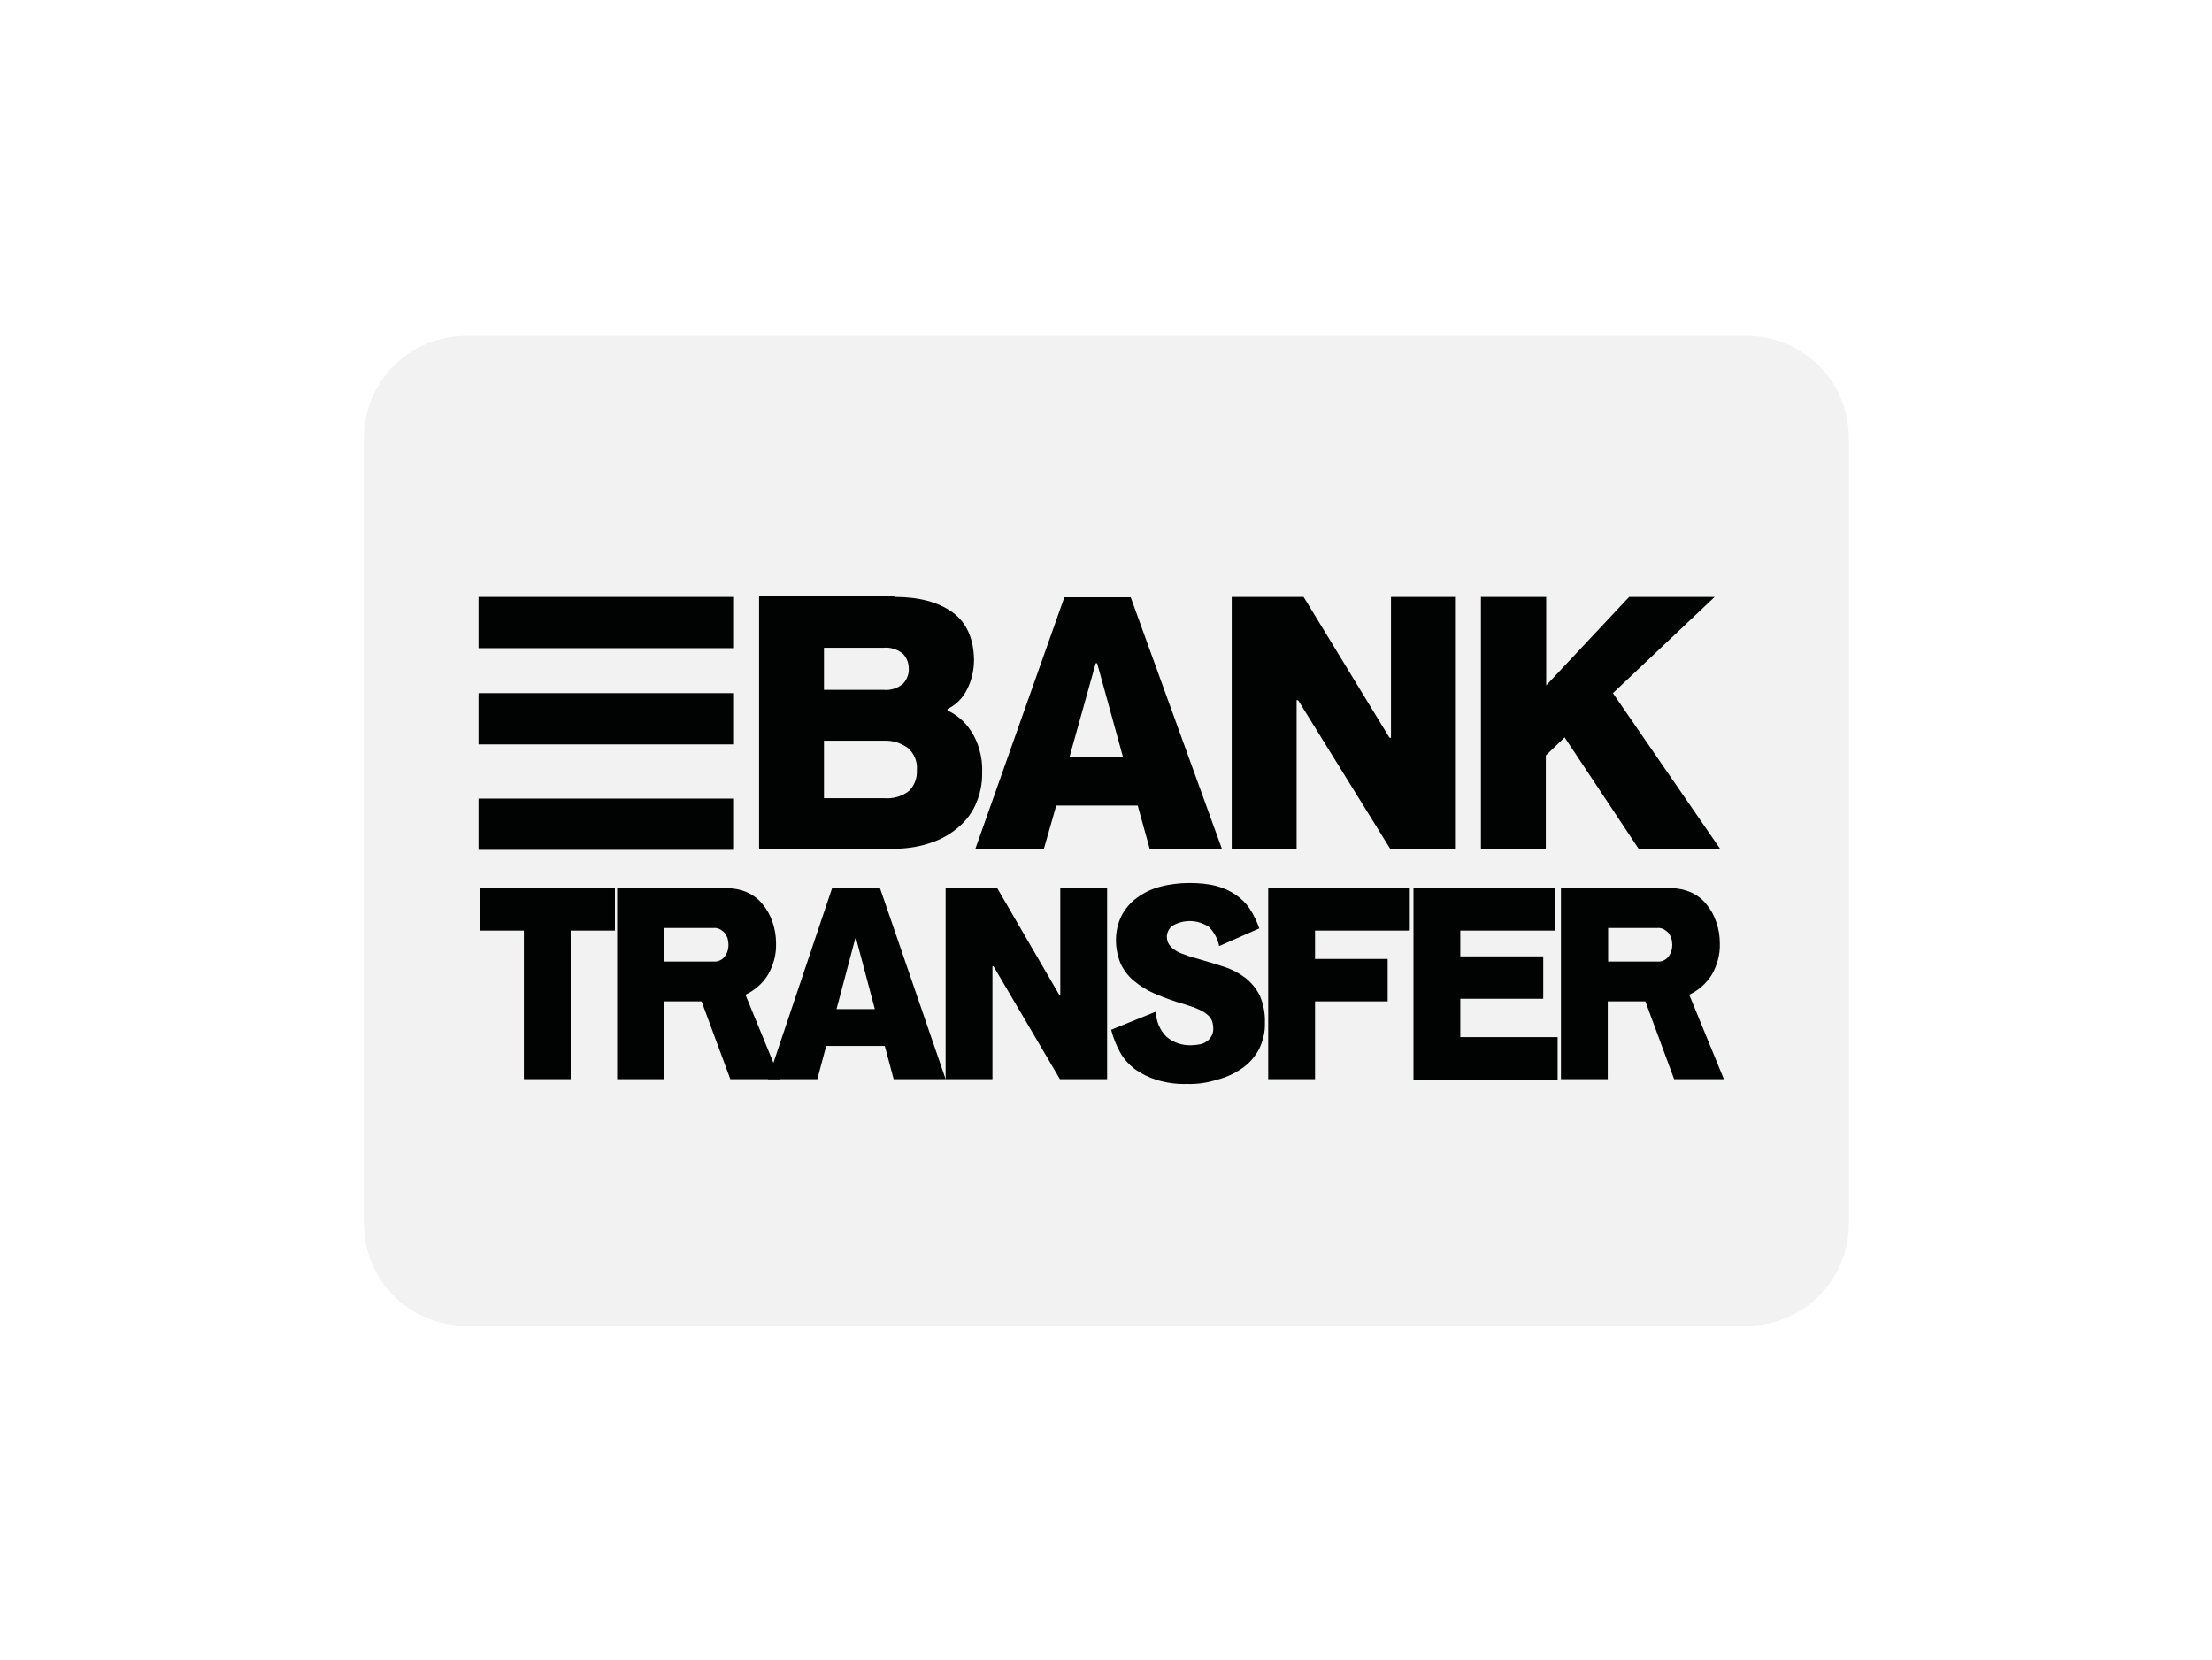
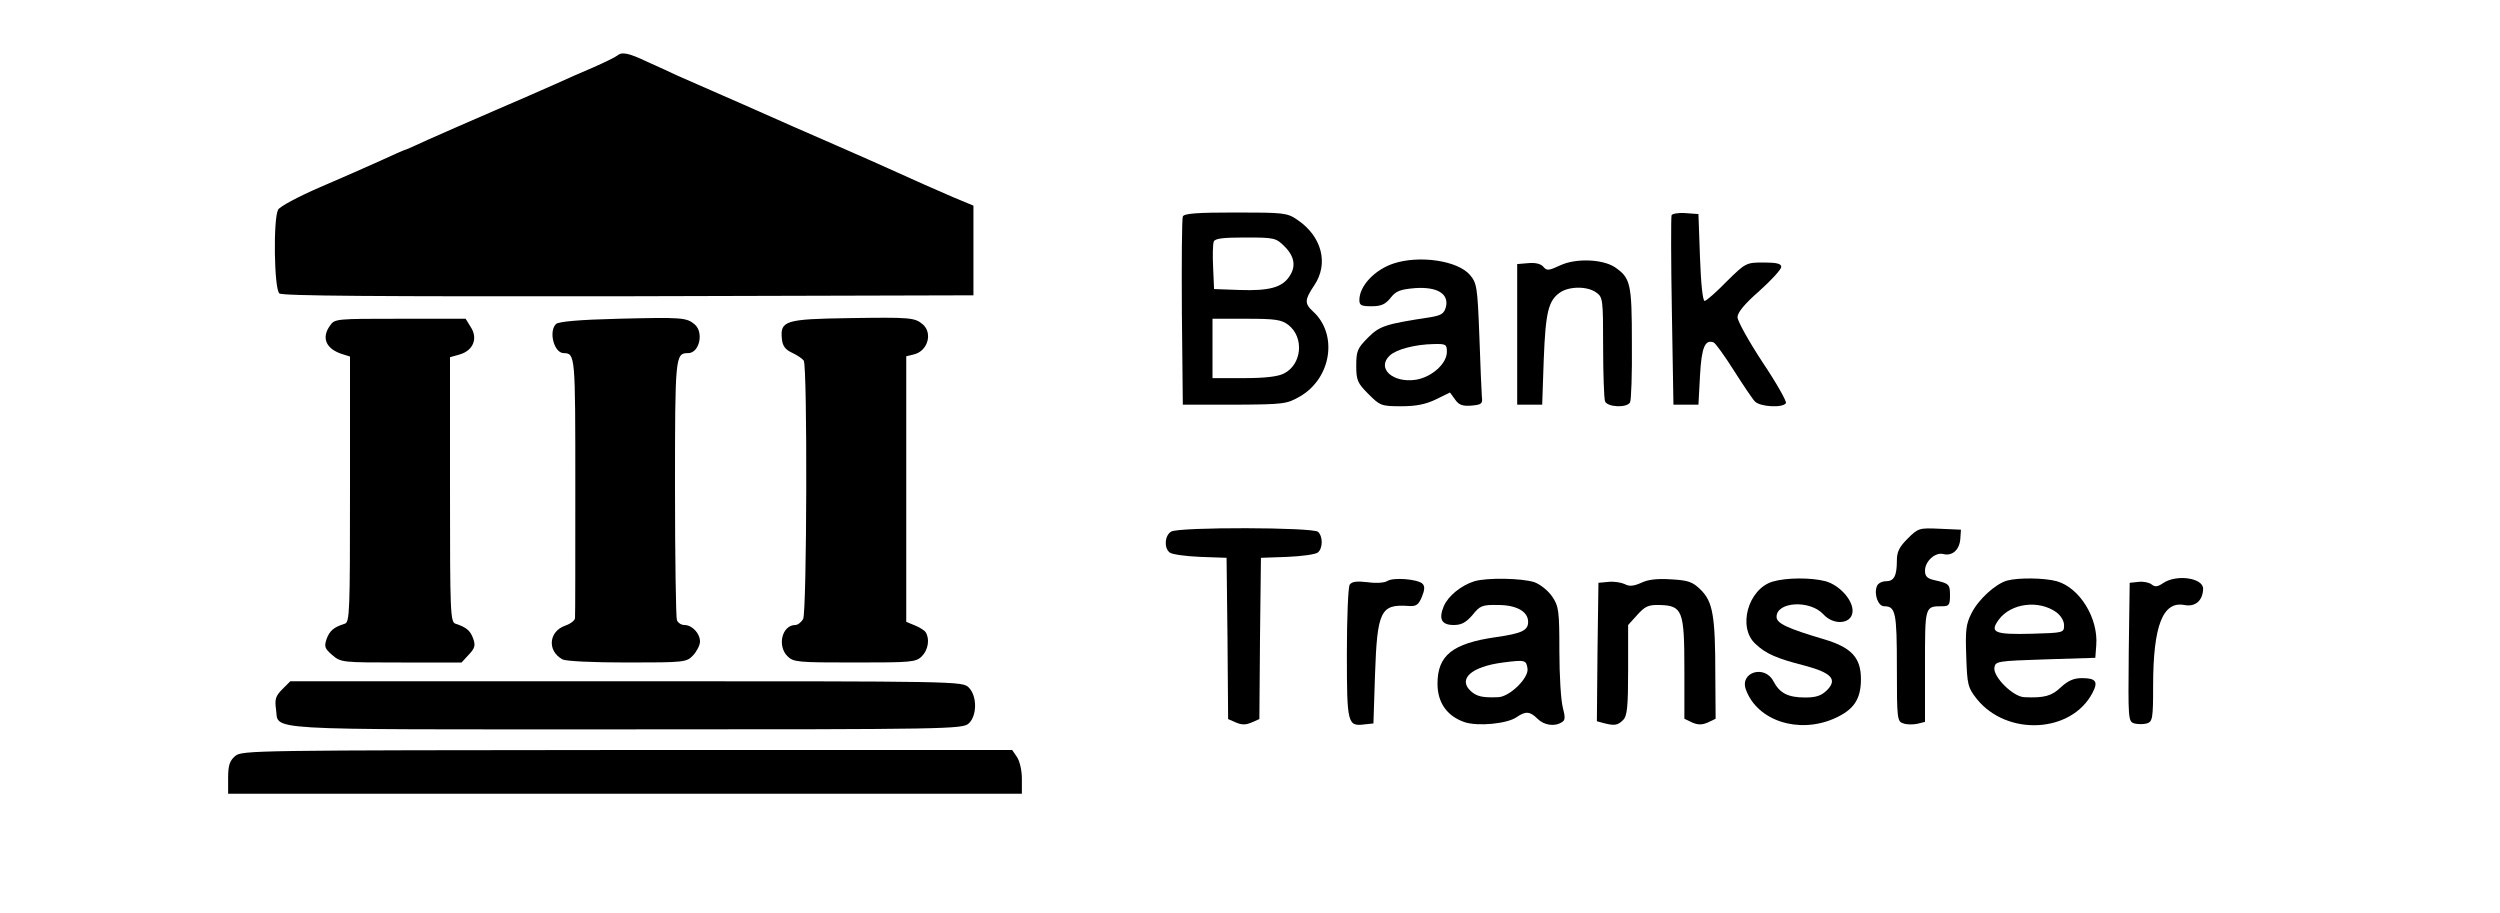
- <svg xmlns="http://www.w3.org/2000/svg" version="1.0" id="katman_1" x="0px" y="0px" viewBox="0 0 600 450" style="enable-background:new 0 0 600 450;" xml:space="preserve">
-   <style type="text/css">
- 	.st0{fill:#F2F2F2;}
- 	.st1{fill:#010202;}
- </style>
-   <path class="st0" d="M126.4,91.1h347.4c15.3,0,27.7,12.4,27.7,27.7v213.1c0,15.3-12.4,27.7-27.7,27.7H126.4  c-15.3,0-27.7-12.4-27.7-27.7V118.8C98.7,103.5,111.1,91.1,126.4,91.1z" />
-   <path class="st1" d="M242.6,161.9c6.7,0,11.9,1.4,15.8,4.2c3.8,2.8,5.7,7.1,5.8,12.8c0,2.8-0.6,5.6-1.9,8.1c-1.1,2.3-3,4.2-5.3,5.3  v0.4c2.6,1.2,4.8,3.1,6.4,5.6c1,1.5,1.7,3.1,2.2,4.8c0.6,2,0.9,4.2,0.8,6.3c0.1,3.2-0.6,6.3-1.9,9.1c-1.2,2.6-3.1,4.8-5.3,6.5  c-2.3,1.8-4.9,3.1-7.7,3.9c-2.9,0.9-6,1.3-9,1.3h-36.6v-68.5H242.6z M223.5,187.1h16.1c2,0.2,3.9-0.4,5.4-1.7c1-1.1,1.6-2.6,1.5-4.1  c0-1.4-0.5-2.8-1.5-3.9c-1.5-1.3-3.5-1.9-5.4-1.7h-16.1V187.1z M223.5,216.5h16.3c2.5,0.2,5-0.5,6.9-2.1c1.4-1.5,2.1-3.4,2-5.5  c0.2-2.3-0.7-4.5-2.4-6c-1.9-1.4-4.2-2.1-6.5-2h-16.3V216.5z" />
-   <path class="st1" d="M283.1,230.4h-18.6l24.2-68.4h18l24.8,68.4h-19.6l-3.3-11.9h-22.1L283.1,230.4z M297.6,179.9h-0.4l-7.1,25.4  h14.5L297.6,179.9z" />
-   <path class="st1" d="M352.1,189.9h-0.4v40.5h-17.6v-68.5h19.5l23.3,38.2h0.4v-38.2h17.6v68.5h-17.7L352.1,189.9z" />
-   <path class="st1" d="M419.4,161.9v24l22.5-24h23.2L437.5,188l29.2,42.4h-22.1l-20.2-30.4l-5.1,4.9v25.5h-17.6v-68.5H419.4z" />
-   <path class="st1" d="M166.8,240.9v11.5h-12v40.3h-12.7v-40.3h-12v-11.5H166.8z" />
-   <path class="st1" d="M197.3,240.9c1.8,0,3.7,0.4,5.3,1.1c1.6,0.7,3.1,1.8,4.2,3.2c1.2,1.4,2.1,3,2.7,4.8c0.7,1.9,1,3.9,1,5.9  c0.1,3-0.7,5.9-2.2,8.5c-1.5,2.4-3.6,4.2-6.1,5.4l9.4,22.9h-13.5l-7.8-21.1h-10.2v21.1h-12.7v-51.8H197.3z M193.5,260.8  c1.2,0.1,2.4-0.4,3.1-1.4c0.7-0.9,1-2,1-3.1c0-0.5-0.1-1.1-0.2-1.6c-0.1-0.5-0.4-1-0.7-1.5c-0.3-0.4-0.8-0.8-1.3-1.1  c-0.6-0.3-1.2-0.5-1.9-0.4h-13.3v9.1L193.5,260.8z" />
-   <path class="st1" d="M221.7,292.7h-13.4l17.4-51.8h13l17.8,51.8h-14.1l-2.4-9h-15.9L221.7,292.7z M232.2,254.5H232l-5.1,19.2h10.4  L232.2,254.5z" />
-   <path class="st1" d="M269.5,262.1h-0.3v30.6h-12.7v-51.8h14l16.8,28.9h0.3v-28.9h12.7v51.8h-12.8L269.5,262.1z" />
-   <path class="st1" d="M322,294c-2.8,0.1-5.6-0.3-8.3-1.1c-2.2-0.7-4.2-1.7-6-3c-1.6-1.3-3-2.8-4-4.7c-1-1.9-1.8-3.9-2.3-5.9l12.1-4.9  c0.1,2.6,1.1,5,2.9,6.8c1.9,1.6,4.3,2.4,6.7,2.3c0.7,0,1.4-0.1,2.1-0.2c0.7-0.1,1.3-0.3,1.9-0.7c0.6-0.3,1-0.8,1.4-1.4  c0.4-0.6,0.6-1.4,0.6-2.1c0-0.7-0.1-1.4-0.3-2.1c-0.3-0.7-0.7-1.3-1.2-1.7c-0.7-0.6-1.5-1.1-2.4-1.5c-1.3-0.6-2.6-1-3.9-1.4  c-2.8-0.8-5.5-1.8-8.1-2.9c-2.1-0.9-4-2.1-5.8-3.6c-1.5-1.3-2.7-2.9-3.5-4.7c-0.8-2-1.2-4.1-1.2-6.2c0-2.3,0.5-4.6,1.5-6.6  c1-1.9,2.4-3.6,4.2-4.9c1.9-1.4,4-2.4,6.3-3c2.6-0.7,5.3-1,8-1c2.4,0,4.9,0.2,7.2,0.8c1.9,0.5,3.7,1.3,5.3,2.4  c1.5,1,2.8,2.3,3.8,3.8c1.1,1.7,1.9,3.4,2.6,5.3l-10.9,4.8c-0.4-2-1.4-3.8-2.8-5.2c-3-2-6.8-2.1-9.9-0.3c-0.9,0.7-1.4,1.7-1.5,2.8  c0,0.7,0.1,1.3,0.4,1.9c0.3,0.6,0.8,1.2,1.4,1.6c0.8,0.6,1.7,1.1,2.7,1.4c1.5,0.6,2.9,1,4.4,1.4c2.4,0.7,4.8,1.4,6.9,2.1  c2,0.7,3.9,1.7,5.6,3c1.6,1.3,2.9,2.9,3.8,4.7c1,2.3,1.5,4.9,1.4,7.4c0.1,2.5-0.5,4.9-1.6,7.2c-1.1,2-2.6,3.8-4.5,5.1  c-2,1.4-4.3,2.5-6.7,3.1C327.5,293.7,324.7,294.1,322,294z" />
-   <path class="st1" d="M356.7,260.1h19.7v11.5h-19.7v21.1H344v-51.8h38.4v11.5h-25.7V260.1z" />
-   <path class="st1" d="M383.4,240.9h38.4v11.5h-25.7v7h22.5v11.5h-22.5v10.4h26.4v11.5h-39.1V240.9z" />
-   <path class="st1" d="M453.3,240.9c1.8,0,3.7,0.4,5.3,1.1c1.6,0.7,3.1,1.8,4.2,3.2c1.2,1.4,2.1,3,2.7,4.8c0.7,1.9,1,3.9,1,5.9  c0.1,3-0.7,5.9-2.2,8.5c-1.5,2.4-3.6,4.2-6.1,5.4l9.4,22.9h-13.5l-7.8-21.1h-10.2v21.1h-12.7v-51.8H453.3z M449.5,260.8  c1.2,0.1,2.4-0.4,3.1-1.4c0.7-0.9,1-2,1-3.1c0-0.5-0.1-1.1-0.2-1.6c-0.1-0.5-0.4-1-0.7-1.5c-0.3-0.4-0.8-0.8-1.3-1.1  c-0.6-0.3-1.2-0.5-1.9-0.4h-13.3v9.1L449.5,260.8z" />
-   <rect x="129.8" y="161.9" class="st1" width="69.3" height="13.9" />
-   <rect x="129.8" y="188" class="st1" width="69.3" height="13.9" />
-   <rect x="129.8" y="216.6" class="st1" width="69.3" height="13.9" />
+ <svg xmlns="http://www.w3.org/2000/svg" version="1.0" width="800pt" height="292pt" viewBox="0 0 800 292" preserveAspectRatio="xMidYMid meet">
+   <g transform="translate(0,292) scale(0.1,-0.1)" fill="#000000" stroke="none">
+     <path d="M1975 2742 c-6 -5 -39 -21 -75 -37 -36 -15 -92 -40 -125 -55 -33 -15 -121 -53 -195 -85 -74 -32 -168 -73 -208 -91 -41 -19 -75 -34 -77 -34 -2 0 -36 -15 -77 -34 -40 -18 -128 -57 -196 -86 -67 -29 -127 -61 -132 -71 -16 -29 -13 -254 4 -268 10 -8 310 -10 1117 -9 l1104 3 0 143 0 144 -65 27 c-63 27 -123 54 -205 91 -22 10 -96 43 -165 73 -69 30 -204 89 -300 132 -96 42 -191 84 -210 92 -19 9 -62 29 -96 44 -63 30 -84 34 -99 21z" />
+     <path d="M3785 2227 c-3 -7 -4 -145 -3 -307 l3 -295 166 0 c160 1 166 2 210 27 100 59 121 199 40 272 -27 25 -26 37 4 82 48 70 25 158 -54 211 -32 22 -44 23 -198 23 -122 0 -165 -3 -168 -13z m326 -96 c32 -32 37 -65 14 -97 -23 -34 -65 -45 -156 -42 l-84 3 -3 69 c-2 38 -1 75 2 83 4 10 30 13 101 13 93 0 98 -1 126 -29z m12 -251 c51 -40 43 -126 -14 -155 -19 -10 -60 -15 -129 -15 l-100 0 0 95 0 95 109 0 c93 0 112 -3 134 -20z" />
+     <path d="M5349 2231 c-2 -6 -2 -145 1 -308 l5 -298 40 0 40 0 5 93 c5 91 16 117 44 106 6 -3 35 -43 64 -89 30 -47 60 -92 68 -100 17 -17 89 -21 99 -5 3 5 -30 64 -75 131 -44 67 -80 132 -80 144 0 15 23 43 70 84 39 35 70 69 70 77 0 10 -14 14 -56 14 -56 0 -58 -1 -118 -60 -33 -34 -65 -62 -71 -63 -6 -1 -12 53 -15 138 l-5 140 -41 3 c-23 2 -44 -2 -45 -7z" />
+     <path d="M4460 2077 c-61 -20 -110 -72 -110 -117 0 -17 6 -20 39 -20 31 0 44 6 61 27 17 22 31 27 78 31 71 5 109 -18 99 -60 -6 -22 -15 -27 -49 -33 -145 -22 -163 -28 -200 -65 -34 -34 -38 -43 -38 -90 0 -47 4 -56 39 -91 37 -37 41 -39 105 -39 47 0 78 6 111 22 l45 22 16 -22 c12 -18 24 -22 52 -20 33 3 37 6 34 28 -1 14 -5 101 -8 193 -6 158 -8 171 -30 197 -39 46 -161 64 -244 37z m170 -283 c0 -37 -47 -80 -98 -89 -75 -12 -129 37 -84 78 21 19 80 35 140 36 39 1 42 -1 42 -25z" />
+     <path d="M4993 2071 c-37 -17 -43 -18 -54 -5 -8 10 -26 14 -48 12 l-36 -3 0 -225 0 -225 40 0 40 0 5 145 c6 153 15 188 52 214 29 20 87 21 116 0 21 -15 22 -21 22 -174 0 -87 3 -165 6 -174 7 -19 69 -22 80 -4 4 6 7 92 6 190 0 192 -4 209 -56 244 -40 25 -124 28 -173 5z" />
+     <path d="M1978 1900 c-124 -3 -191 -9 -199 -17 -24 -24 -6 -93 25 -93 37 -1 37 -6 37 -426 0 -225 0 -415 -1 -422 0 -7 -14 -18 -31 -24 -53 -18 -59 -81 -9 -108 11 -6 98 -10 208 -10 184 0 189 1 210 23 12 13 22 33 22 44 0 26 -25 53 -50 53 -10 0 -21 7 -24 16 -3 9 -6 199 -6 423 0 423 1 431 42 431 36 0 51 66 21 92 -26 22 -41 23 -245 18z" />
+     <path d="M2716 1902 c-202 -3 -220 -8 -214 -66 2 -23 11 -35 33 -45 17 -8 33 -19 37 -25 12 -18 10 -804 -2 -827 -6 -10 -17 -19 -25 -19 -42 0 -59 -66 -25 -100 19 -19 33 -20 215 -20 182 0 196 1 215 20 20 20 26 55 12 77 -4 6 -20 16 -35 22 l-27 11 0 425 0 425 25 6 c44 11 60 68 28 96 -26 22 -40 23 -237 20z" />
+     <path d="M1056 1878 c-29 -40 -12 -76 42 -92 l22 -7 0 -425 c0 -396 -1 -425 -17 -430 -35 -11 -48 -22 -58 -49 -8 -24 -6 -30 18 -51 28 -24 32 -24 221 -24 l193 0 23 25 c20 21 22 30 14 52 -9 25 -22 36 -56 47 -17 5 -18 34 -18 429 l0 424 32 9 c43 13 58 52 34 88 l-16 26 -210 0 c-205 0 -209 0 -224 -22z" />
+     <path d="M3748 1219 c-21 -12 -24 -52 -5 -67 7 -6 51 -12 97 -14 l85 -3 3 -258 2 -258 25 -11 c19 -8 31 -8 50 0 l25 11 2 258 3 258 85 3 c46 2 90 8 97 14 16 13 17 50 1 66 -15 15 -444 16 -470 1z" />
+     <path d="M6104 1196 c-26 -26 -34 -42 -34 -69 0 -50 -9 -67 -35 -67 -13 0 -26 -7 -29 -16 -10 -25 4 -64 23 -64 37 0 41 -19 41 -196 0 -166 1 -173 21 -179 11 -4 31 -4 45 -1 l24 6 0 179 c0 193 -1 191 56 191 21 0 24 5 24 35 0 36 -3 38 -52 49 -21 5 -28 12 -28 30 0 30 33 60 59 53 28 -7 51 13 54 48 l2 30 -68 3 c-66 3 -69 2 -103 -32z" />
+     <path d="M4440 1061 c-9 -6 -36 -8 -64 -4 -35 4 -50 2 -57 -8 -5 -8 -9 -107 -9 -220 0 -226 2 -234 57 -227 l28 3 5 155 c7 205 18 227 106 221 26 -2 33 3 44 29 9 22 10 34 2 42 -15 15 -94 21 -112 9z" />
+     <path d="M4718 1060 c-42 -13 -84 -47 -98 -80 -17 -41 -7 -60 32 -60 25 0 39 8 60 32 24 30 31 33 82 32 59 0 96 -21 96 -54 0 -27 -19 -37 -104 -49 -138 -20 -186 -58 -186 -149 0 -61 31 -104 87 -123 43 -14 136 -5 166 16 29 20 43 19 67 -5 21 -21 55 -26 78 -11 11 6 11 16 3 47 -6 22 -11 102 -11 180 0 130 -2 144 -23 175 -13 19 -38 39 -57 46 -40 13 -152 15 -192 3z m170 -279 c5 -30 -57 -91 -94 -92 -49 -2 -68 2 -87 19 -43 39 1 79 103 92 70 9 74 8 78 -19z" />
+     <path d="M5252 1055 c-25 -11 -39 -12 -53 -4 -11 5 -34 9 -52 7 l-32 -3 -3 -221 -2 -222 22 -6 c35 -9 45 -7 62 10 13 13 16 42 16 160 l0 144 29 32 c25 28 36 33 72 32 73 -2 79 -18 79 -205 l0 -159 25 -12 c19 -8 31 -8 50 0 l25 12 -1 142 c0 187 -8 232 -46 270 -26 26 -40 31 -94 34 -44 3 -75 0 -97 -11z" />
+     <path d="M5673 1059 c-79 -23 -114 -147 -55 -200 33 -31 67 -46 157 -69 86 -23 105 -44 72 -78 -18 -18 -35 -24 -70 -24 -56 0 -82 14 -102 52 -28 54 -109 29 -88 -27 36 -99 167 -142 281 -93 64 28 87 62 87 127 0 68 -30 101 -117 127 -118 35 -153 51 -153 72 0 49 107 55 150 8 33 -36 89 -31 93 7 4 36 -40 86 -86 99 -45 12 -125 12 -169 -1z" />
+     <path d="M6422 1062 c-37 -11 -91 -60 -113 -104 -18 -35 -20 -55 -17 -138 3 -92 5 -100 34 -137 97 -120 303 -109 370 20 19 36 11 47 -34 47 -26 0 -44 -8 -67 -29 -29 -28 -53 -35 -117 -32 -36 1 -100 65 -96 94 3 21 8 22 163 27 l160 5 3 40 c7 87 -53 184 -126 205 -40 11 -124 12 -160 2z m158 -101 c15 -11 25 -28 25 -42 0 -24 -2 -24 -104 -27 -119 -3 -135 4 -105 45 39 53 128 64 184 24z" />
+     <path d="M6922 1054 c-18 -12 -26 -13 -37 -4 -8 6 -26 10 -42 8 l-28 -3 -3 -222 c-2 -215 -2 -222 18 -228 11 -3 29 -3 40 0 18 6 20 15 20 120 0 193 31 272 100 259 35 -7 59 14 60 52 0 35 -86 47 -128 18z" />
+     <path d="M903 714 c-21 -21 -24 -32 -20 -62 12 -71 -80 -66 1116 -66 1038 0 1081 1 1101 19 27 25 27 88 0 115 -20 20 -33 20 -1095 20 l-1076 0 -26 -26z" />
+     <path d="M753 501 c-18 -15 -23 -30 -23 -70 l0 -51 1270 0 1270 0 0 48 c0 27 -7 57 -16 70 l-15 22 -1232 0 c-1190 -1 -1233 -1 -1254 -19z" />
+   </g>
</svg>
